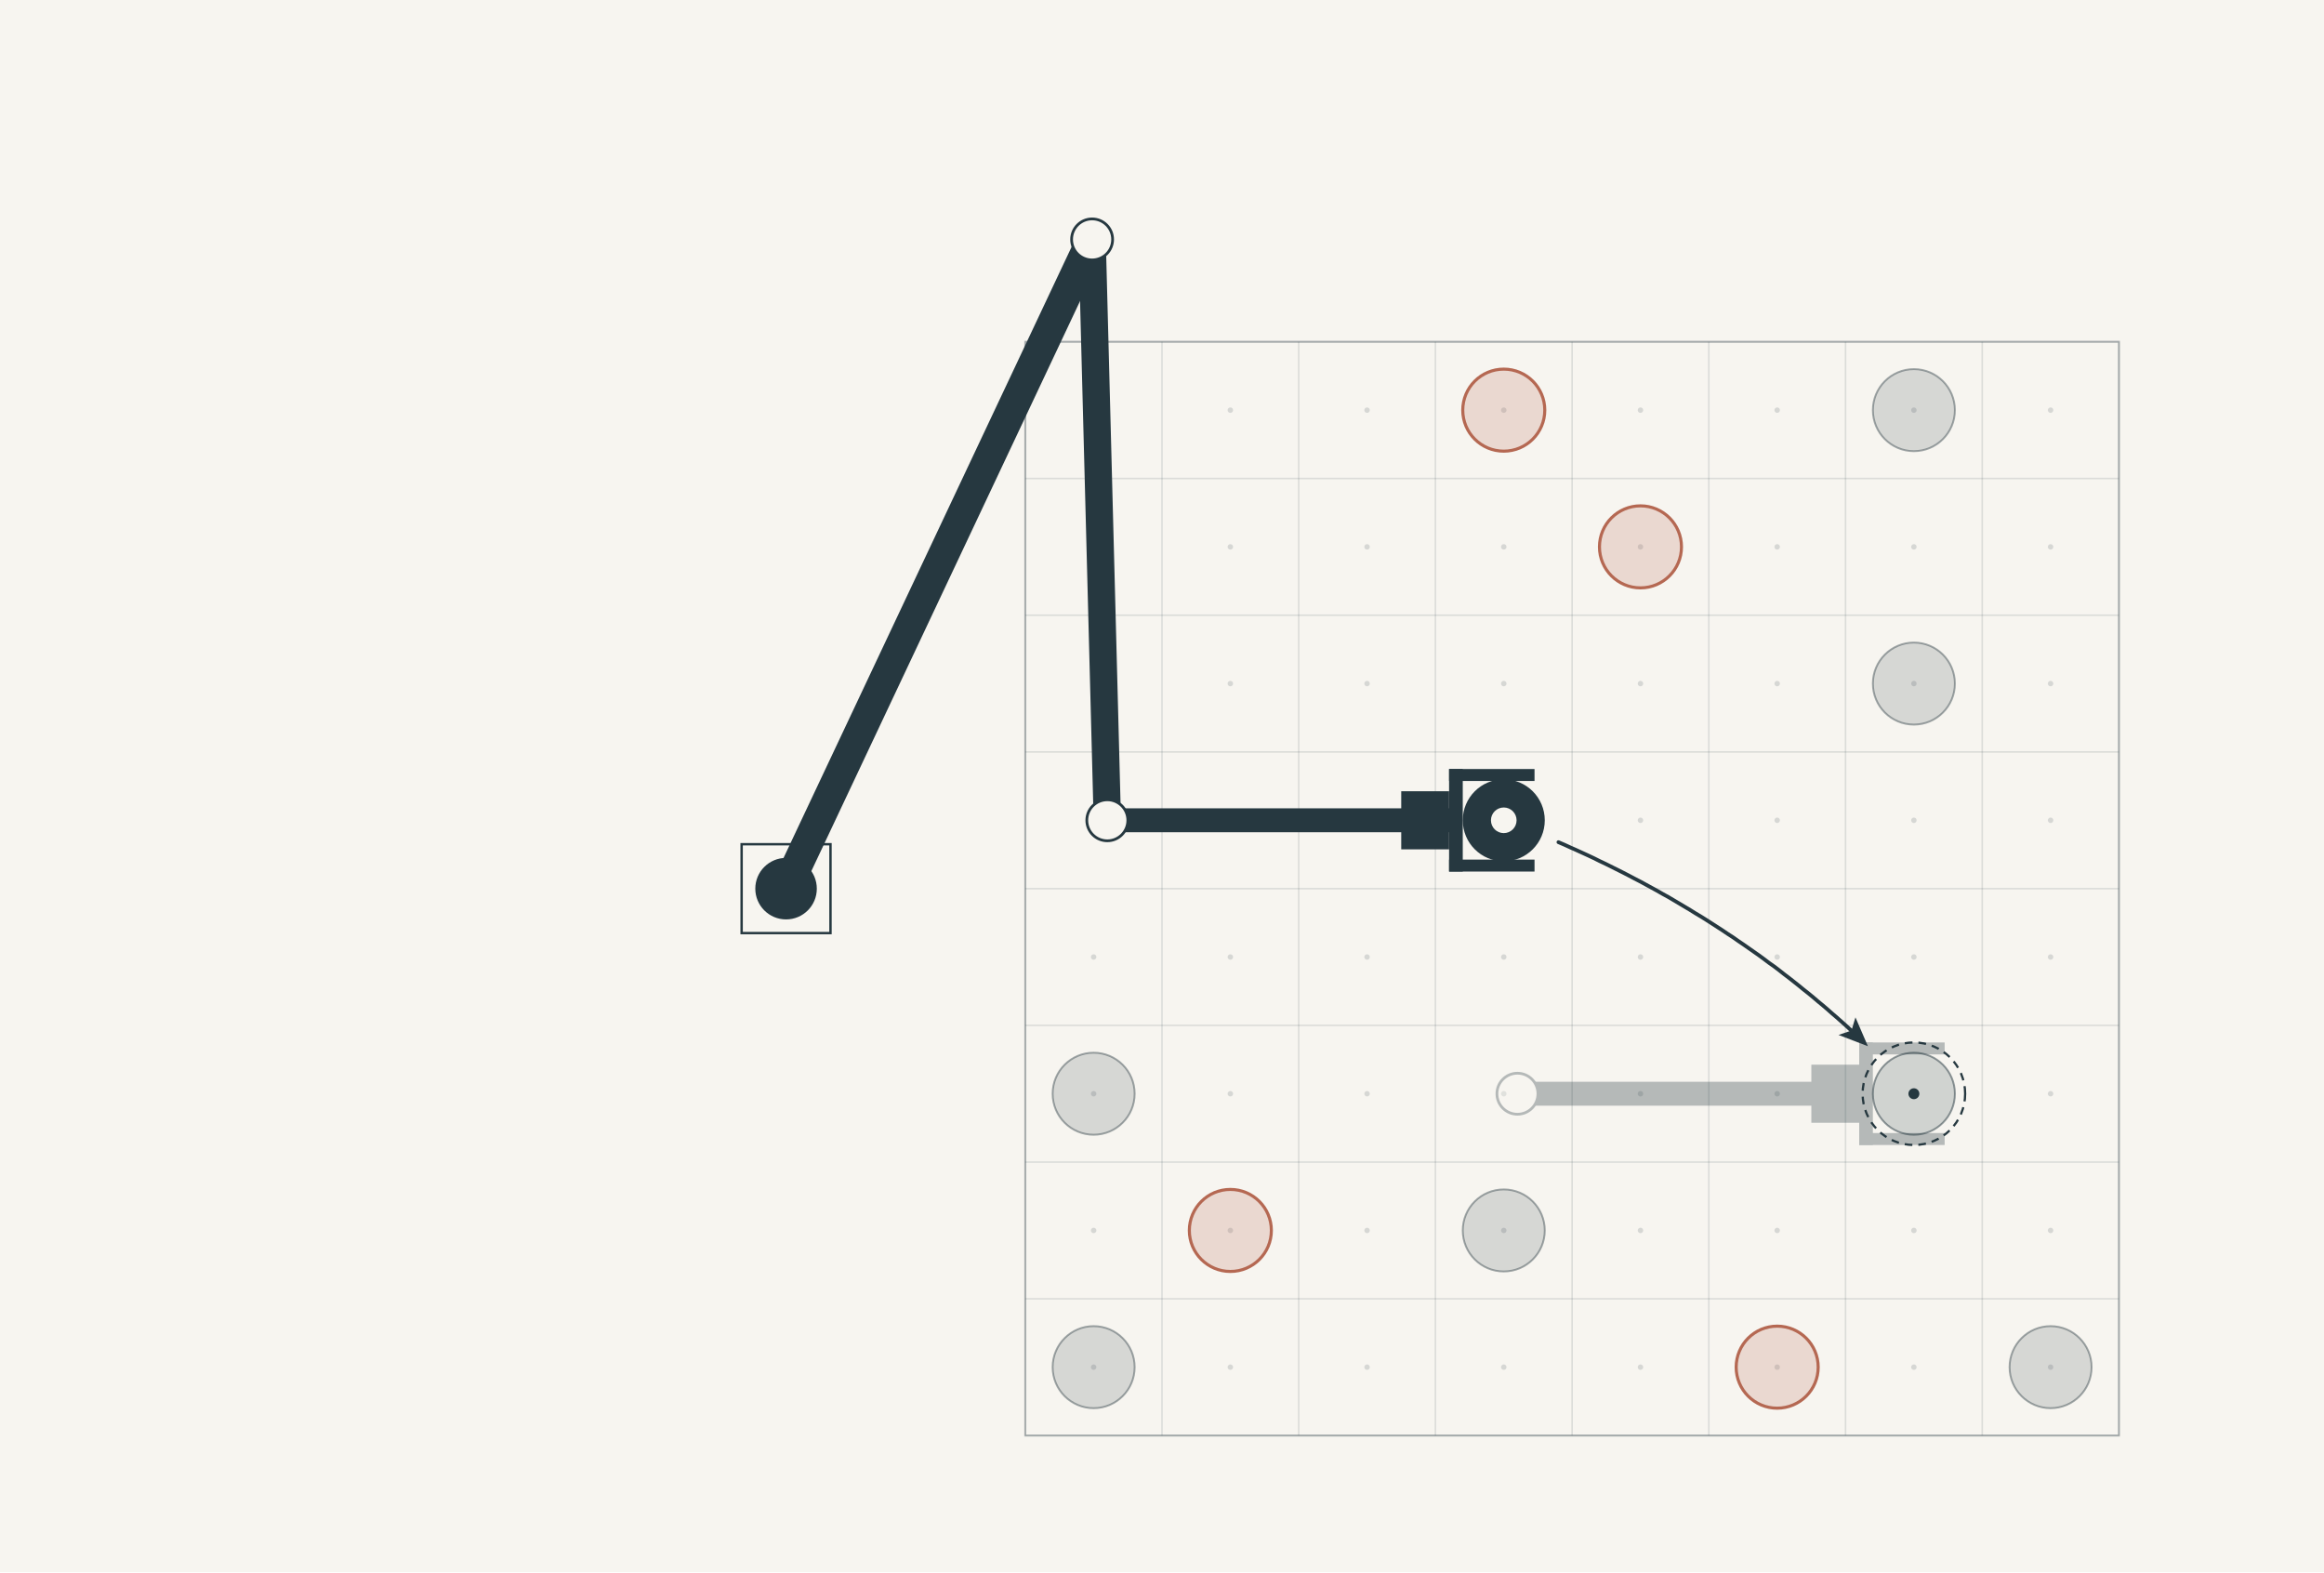
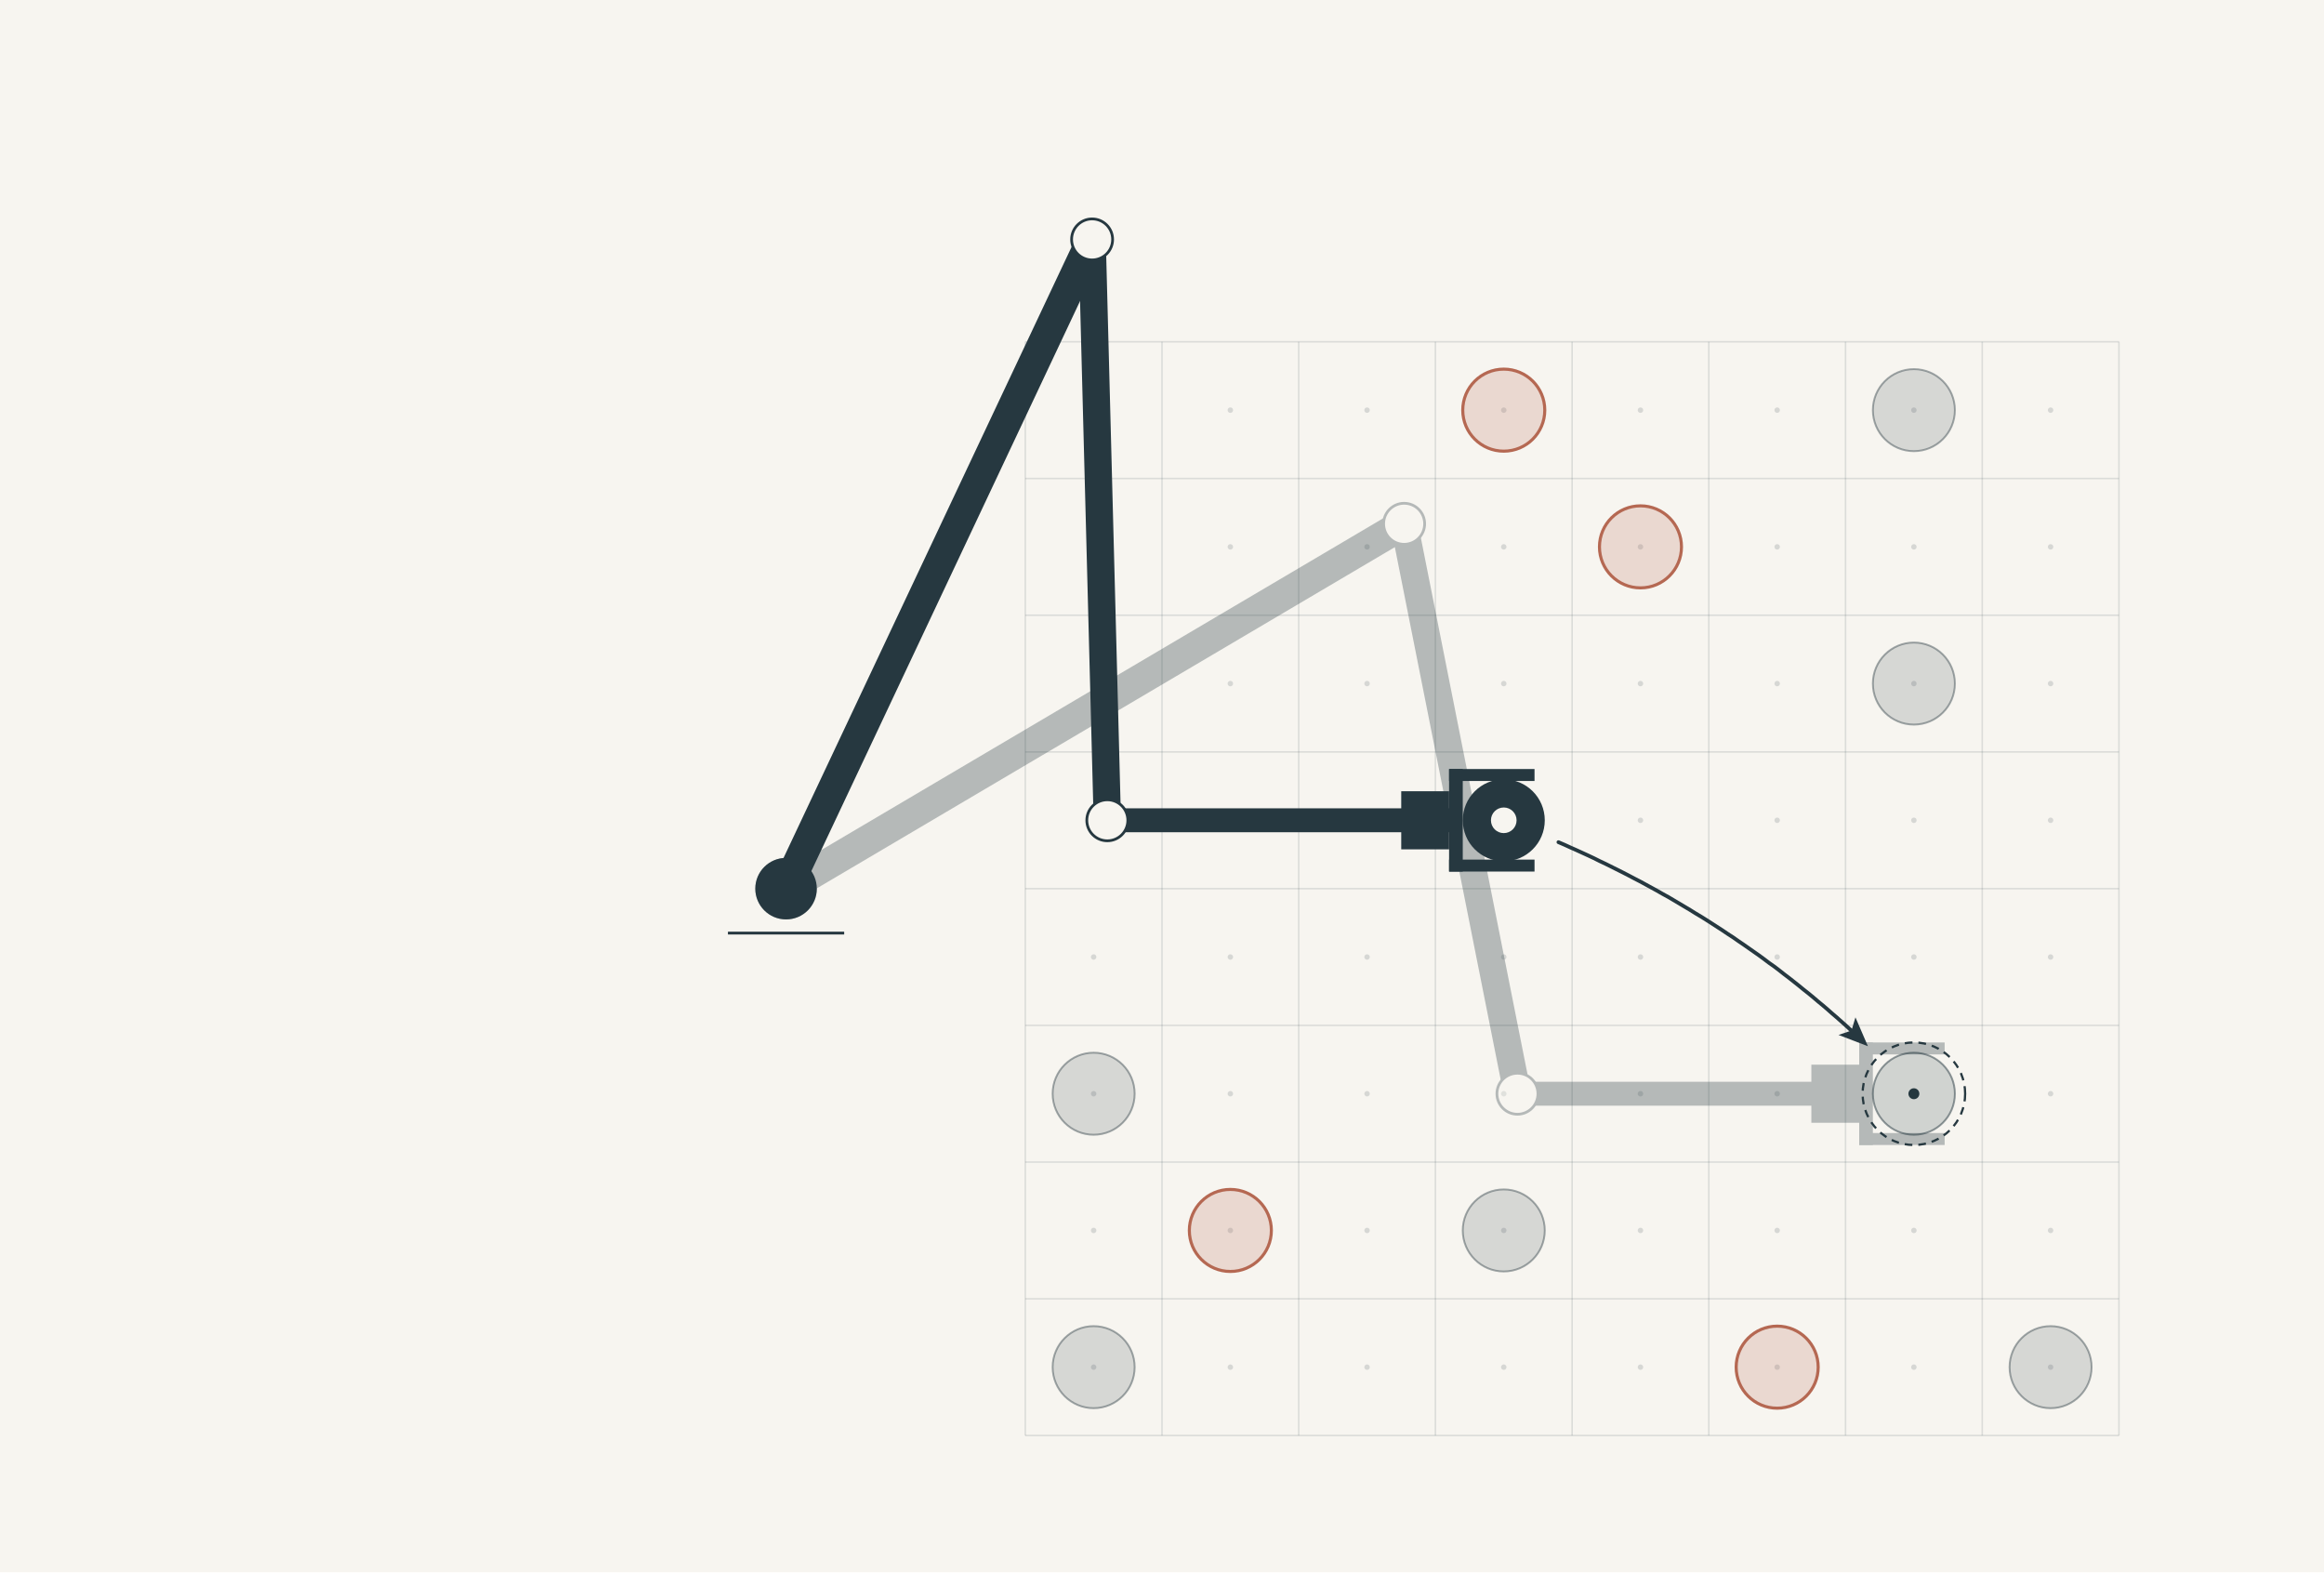
<svg xmlns="http://www.w3.org/2000/svg" viewBox="0 0 1360 920" width="1360" height="920" fill="none" shape-rendering="geometricPrecision">
  <rect width="100%" height="100%" fill="#F7F5F0" />
  <g id="lattice">
    <g id="lattice-lines" stroke="#263840" stroke-width="0.9" stroke-opacity="0.13" fill="none">
      <path d="M600,840 L600,200" />
      <path d="M680,840 L680,200" />
      <path d="M760,840 L760,200" />
      <path d="M840,840 L840,200" />
      <path d="M920,840 L920,200" />
      <path d="M1000,840 L1000,200" />
      <path d="M1080,840 L1080,200" />
      <path d="M1160,840 L1160,200" />
      <path d="M1240,840 L1240,200" />
      <path d="M600,840 L1240,840" />
      <path d="M600,760 L1240,760" />
      <path d="M600,680 L1240,680" />
      <path d="M600,600 L1240,600" />
      <path d="M600,520 L1240,520" />
      <path d="M600,440 L1240,440" />
      <path d="M600,360 L1240,360" />
      <path d="M600,280 L1240,280" />
      <path d="M600,200 L1240,200" />
    </g>
-     <rect x="600" y="200" width="640" height="640" stroke="#263840" stroke-opacity="0.3" stroke-width="1.2" />
    <g id="lattice-centres">
      <circle cx="640" cy="800" r="1.6" fill="#263840" fill-opacity="0.16" />
      <circle cx="720" cy="800" r="1.6" fill="#263840" fill-opacity="0.16" />
      <circle cx="800" cy="800" r="1.6" fill="#263840" fill-opacity="0.16" />
      <circle cx="880" cy="800" r="1.6" fill="#263840" fill-opacity="0.16" />
      <circle cx="960" cy="800" r="1.6" fill="#263840" fill-opacity="0.16" />
      <circle cx="1040" cy="800" r="1.6" fill="#263840" fill-opacity="0.16" />
      <circle cx="1120" cy="800" r="1.6" fill="#263840" fill-opacity="0.16" />
      <circle cx="1200" cy="800" r="1.6" fill="#263840" fill-opacity="0.16" />
      <circle cx="640" cy="720" r="1.6" fill="#263840" fill-opacity="0.16" />
      <circle cx="720" cy="720" r="1.6" fill="#263840" fill-opacity="0.16" />
      <circle cx="800" cy="720" r="1.6" fill="#263840" fill-opacity="0.16" />
      <circle cx="880" cy="720" r="1.6" fill="#263840" fill-opacity="0.16" />
      <circle cx="960" cy="720" r="1.6" fill="#263840" fill-opacity="0.16" />
      <circle cx="1040" cy="720" r="1.6" fill="#263840" fill-opacity="0.16" />
      <circle cx="1120" cy="720" r="1.6" fill="#263840" fill-opacity="0.16" />
      <circle cx="1200" cy="720" r="1.6" fill="#263840" fill-opacity="0.16" />
      <circle cx="640" cy="640" r="1.6" fill="#263840" fill-opacity="0.16" />
      <circle cx="720" cy="640" r="1.6" fill="#263840" fill-opacity="0.16" />
      <circle cx="800" cy="640" r="1.6" fill="#263840" fill-opacity="0.16" />
      <circle cx="880" cy="640" r="1.6" fill="#263840" fill-opacity="0.16" />
      <circle cx="960" cy="640" r="1.6" fill="#263840" fill-opacity="0.16" />
      <circle cx="1040" cy="640" r="1.6" fill="#263840" fill-opacity="0.16" />
      <circle cx="1120" cy="640" r="1.6" fill="#263840" fill-opacity="0.16" />
      <circle cx="1200" cy="640" r="1.6" fill="#263840" fill-opacity="0.16" />
      <circle cx="640" cy="560" r="1.6" fill="#263840" fill-opacity="0.16" />
      <circle cx="720" cy="560" r="1.6" fill="#263840" fill-opacity="0.16" />
      <circle cx="800" cy="560" r="1.6" fill="#263840" fill-opacity="0.16" />
      <circle cx="880" cy="560" r="1.6" fill="#263840" fill-opacity="0.16" />
      <circle cx="960" cy="560" r="1.6" fill="#263840" fill-opacity="0.16" />
      <circle cx="1040" cy="560" r="1.6" fill="#263840" fill-opacity="0.16" />
      <circle cx="1120" cy="560" r="1.6" fill="#263840" fill-opacity="0.16" />
      <circle cx="1200" cy="560" r="1.6" fill="#263840" fill-opacity="0.16" />
      <circle cx="640" cy="480" r="1.6" fill="#263840" fill-opacity="0.16" />
      <circle cx="720" cy="480" r="1.6" fill="#263840" fill-opacity="0.16" />
      <circle cx="800" cy="480" r="1.6" fill="#263840" fill-opacity="0.16" />
      <circle cx="880" cy="480" r="1.6" fill="#263840" fill-opacity="0.16" />
      <circle cx="960" cy="480" r="1.6" fill="#263840" fill-opacity="0.16" />
      <circle cx="1040" cy="480" r="1.6" fill="#263840" fill-opacity="0.16" />
      <circle cx="1120" cy="480" r="1.6" fill="#263840" fill-opacity="0.16" />
      <circle cx="1200" cy="480" r="1.6" fill="#263840" fill-opacity="0.16" />
      <circle cx="640" cy="400" r="1.6" fill="#263840" fill-opacity="0.16" />
      <circle cx="720" cy="400" r="1.6" fill="#263840" fill-opacity="0.16" />
      <circle cx="800" cy="400" r="1.6" fill="#263840" fill-opacity="0.16" />
      <circle cx="880" cy="400" r="1.6" fill="#263840" fill-opacity="0.16" />
      <circle cx="960" cy="400" r="1.6" fill="#263840" fill-opacity="0.16" />
      <circle cx="1040" cy="400" r="1.6" fill="#263840" fill-opacity="0.16" />
      <circle cx="1120" cy="400" r="1.6" fill="#263840" fill-opacity="0.16" />
      <circle cx="1200" cy="400" r="1.6" fill="#263840" fill-opacity="0.16" />
      <circle cx="640" cy="320" r="1.6" fill="#263840" fill-opacity="0.16" />
      <circle cx="720" cy="320" r="1.6" fill="#263840" fill-opacity="0.16" />
      <circle cx="800" cy="320" r="1.6" fill="#263840" fill-opacity="0.16" />
      <circle cx="880" cy="320" r="1.6" fill="#263840" fill-opacity="0.16" />
      <circle cx="960" cy="320" r="1.6" fill="#263840" fill-opacity="0.16" />
      <circle cx="1040" cy="320" r="1.6" fill="#263840" fill-opacity="0.16" />
      <circle cx="1120" cy="320" r="1.6" fill="#263840" fill-opacity="0.16" />
      <circle cx="1200" cy="320" r="1.6" fill="#263840" fill-opacity="0.16" />
      <circle cx="640" cy="240" r="1.6" fill="#263840" fill-opacity="0.16" />
      <circle cx="720" cy="240" r="1.6" fill="#263840" fill-opacity="0.16" />
      <circle cx="800" cy="240" r="1.6" fill="#263840" fill-opacity="0.16" />
      <circle cx="880" cy="240" r="1.6" fill="#263840" fill-opacity="0.16" />
      <circle cx="960" cy="240" r="1.6" fill="#263840" fill-opacity="0.16" />
      <circle cx="1040" cy="240" r="1.6" fill="#263840" fill-opacity="0.16" />
      <circle cx="1120" cy="240" r="1.6" fill="#263840" fill-opacity="0.16" />
      <circle cx="1200" cy="240" r="1.6" fill="#263840" fill-opacity="0.16" />
    </g>
  </g>
  <g id="goal">
    <circle cx="1120" cy="640" r="30" fill="none" stroke="#263840" stroke-width="1.3" stroke-dasharray="4.5 3.5" />
    <circle cx="1120" cy="640" r="3.2" fill="#263840" />
  </g>
  <g id="discs-context">
    <circle cx="1120" cy="240" r="24" id="c0" fill="#263840" fill-opacity="0.16" stroke="#263840" stroke-opacity="0.42" stroke-width="1.1" />
    <circle cx="1120" cy="400" r="24" id="c1" fill="#263840" fill-opacity="0.16" stroke="#263840" stroke-opacity="0.42" stroke-width="1.1" />
    <circle cx="640" cy="800" r="24" id="c2" fill="#263840" fill-opacity="0.16" stroke="#263840" stroke-opacity="0.42" stroke-width="1.1" />
    <circle cx="880" cy="720" r="24" id="c3" fill="#263840" fill-opacity="0.16" stroke="#263840" stroke-opacity="0.42" stroke-width="1.1" />
    <circle cx="1200" cy="800" r="24" id="c4" fill="#263840" fill-opacity="0.16" stroke="#263840" stroke-opacity="0.42" stroke-width="1.1" />
    <circle cx="640" cy="640" r="24" id="c5" fill="#263840" fill-opacity="0.16" stroke="#263840" stroke-opacity="0.42" stroke-width="1.1" />
  </g>
  <g id="blockers-parked">
    <circle cx="880" cy="240" r="24" id="b1-parked" fill="#B56852" fill-opacity="0.20" stroke="#B56852" stroke-width="1.8" />
    <circle cx="720" cy="720" r="24" id="b2-parked" fill="#B56852" fill-opacity="0.20" stroke="#B56852" stroke-width="1.8" />
    <circle cx="960" cy="320" r="24" id="b3-parked" fill="#B56852" fill-opacity="0.20" stroke="#B56852" stroke-width="1.8" />
    <circle cx="1040" cy="800" r="24" id="b4-parked" fill="#B56852" fill-opacity="0.20" stroke="#B56852" stroke-width="1.8" />
  </g>
  <circle cx="1120" cy="640" r="24" id="target-ghost" fill="#263840" fill-opacity="0.18" stroke="#263840" stroke-opacity="0.5" stroke-width="1.1" />
-   <g id="tool-at-goal" opacity="0.32">
+   <g id="robot-place" opacity="0.32">
+     <path d="M426,546 L494,546" stroke="#263840" stroke-width="1.6" />
+     <circle cx="460" cy="520" r="18" fill="#263840" />
+     <circle cx="460" cy="520" r="5.5" fill="#F7F5F0" />
+     <path d="M460,520 L821.7,306.5" stroke="#263840" stroke-width="18" stroke-linecap="round" />
+     <path d="M821.7,306.5 L888,640" stroke="#263840" stroke-width="16" stroke-linecap="round" />
    <path d="M888,640 L1088,640" stroke="#263840" stroke-width="14" stroke-linecap="round" />
    <rect x="-14" y="-17" width="28" height="34" transform="translate(1074 640) rotate(-0)" fill="#263840" />
    <rect x="-4" y="-30" width="8" height="60" transform="translate(1092 640) rotate(-0)" fill="#263840" />
    <rect x="-25" y="-3.5" width="50" height="7" transform="translate(1113 666.5) rotate(-0)" fill="#263840" />
    <rect x="-25" y="-3.5" width="50" height="7" transform="translate(1113 613.5) rotate(-0)" fill="#263840" />
+     <circle cx="821.7" cy="306.5" r="12" fill="#F7F5F0" stroke="#263840" stroke-width="1.6" />
    <circle cx="888" cy="640" r="12" fill="#F7F5F0" stroke="#263840" stroke-width="1.6" />
  </g>
  <g id="transfer-path">
    <path d="M912,492.8 L915.5,494.3 L919,495.9 L922.4,497.4 L925.9,499 L929.4,500.6 L932.8,502.2 L936.2,503.9 L939.6,505.5 L943,507.2 L946.4,508.9 L949.8,510.6 L953.1,512.3 L956.5,514.1 L959.8,515.8 L963.1,517.6 L966.4,519.4 L969.7,521.2 L973,523.1 L976.3,524.9 L979.5,526.8 L982.7,528.7 L985.9,530.6 L989.1,532.5 L992.3,534.5 L995.5,536.4 L998.7,538.4 L1001.8,540.4 L1004.9,542.4 L1008,544.4 L1011.1,546.5 L1014.2,548.5 L1017.2,550.6 L1020.3,552.7 L1023.3,554.8 L1026.3,556.9 L1029.3,559 L1032.3,561.2 L1035.2,563.4 L1038.2,565.5 L1041.1,567.7 L1044,570 L1046.9,572.2 L1049.7,574.4 L1052.6,576.7 L1055.4,579 L1058.2,581.2 L1061,583.5 L1063.8,585.9 L1066.6,588.2 L1069.3,590.5 L1072,592.9 L1074.7,595.2 L1077.4,597.6 L1080.1,600 L1082.7,602.4 L1085.4,604.8" stroke="#263840" stroke-width="2.2" stroke-linecap="round" fill="none" />
    <path d="M1093.1,612.2 L1085.8,595.3 L1083.5,603 L1075.9,605.6 L1093.1,612.2" fill="#263840" />
  </g>
  <g id="target">
    <circle cx="880" cy="480" r="24" fill="#263840" />
    <circle cx="880" cy="480" r="7.5" fill="#F7F5F0" />
  </g>
  <g id="robot-grasp" opacity="1">
-     <rect x="-26" y="-26" width="52" height="52" transform="translate(460 520) rotate(-0)" fill="#F7F5F0" stroke="#263840" stroke-width="1.4" />
+     <path d="M426,546 L494,546" stroke="#263840" stroke-width="1.6" />
    <circle cx="460" cy="520" r="18" fill="#263840" />
    <circle cx="460" cy="520" r="5.5" fill="#F7F5F0" />
    <path d="M460,520 L639.1,140.1" stroke="#263840" stroke-width="18" stroke-linecap="round" />
    <path d="M639.1,140.1 L648,480" stroke="#263840" stroke-width="16" stroke-linecap="round" />
    <path d="M648,480 L848,480" stroke="#263840" stroke-width="14" stroke-linecap="round" />
    <rect x="-14" y="-17" width="28" height="34" transform="translate(834 480) rotate(-0)" fill="#263840" />
    <rect x="-4" y="-30" width="8" height="60" transform="translate(852 480) rotate(-0)" fill="#263840" />
    <rect x="-25" y="-3.5" width="50" height="7" transform="translate(873 506.5) rotate(-0)" fill="#263840" />
    <rect x="-25" y="-3.5" width="50" height="7" transform="translate(873 453.5) rotate(-0)" fill="#263840" />
    <circle cx="639.1" cy="140.1" r="12" fill="#F7F5F0" stroke="#263840" stroke-width="1.6" />
    <circle cx="648" cy="480" r="12" fill="#F7F5F0" stroke="#263840" stroke-width="1.6" />
  </g>
</svg>
